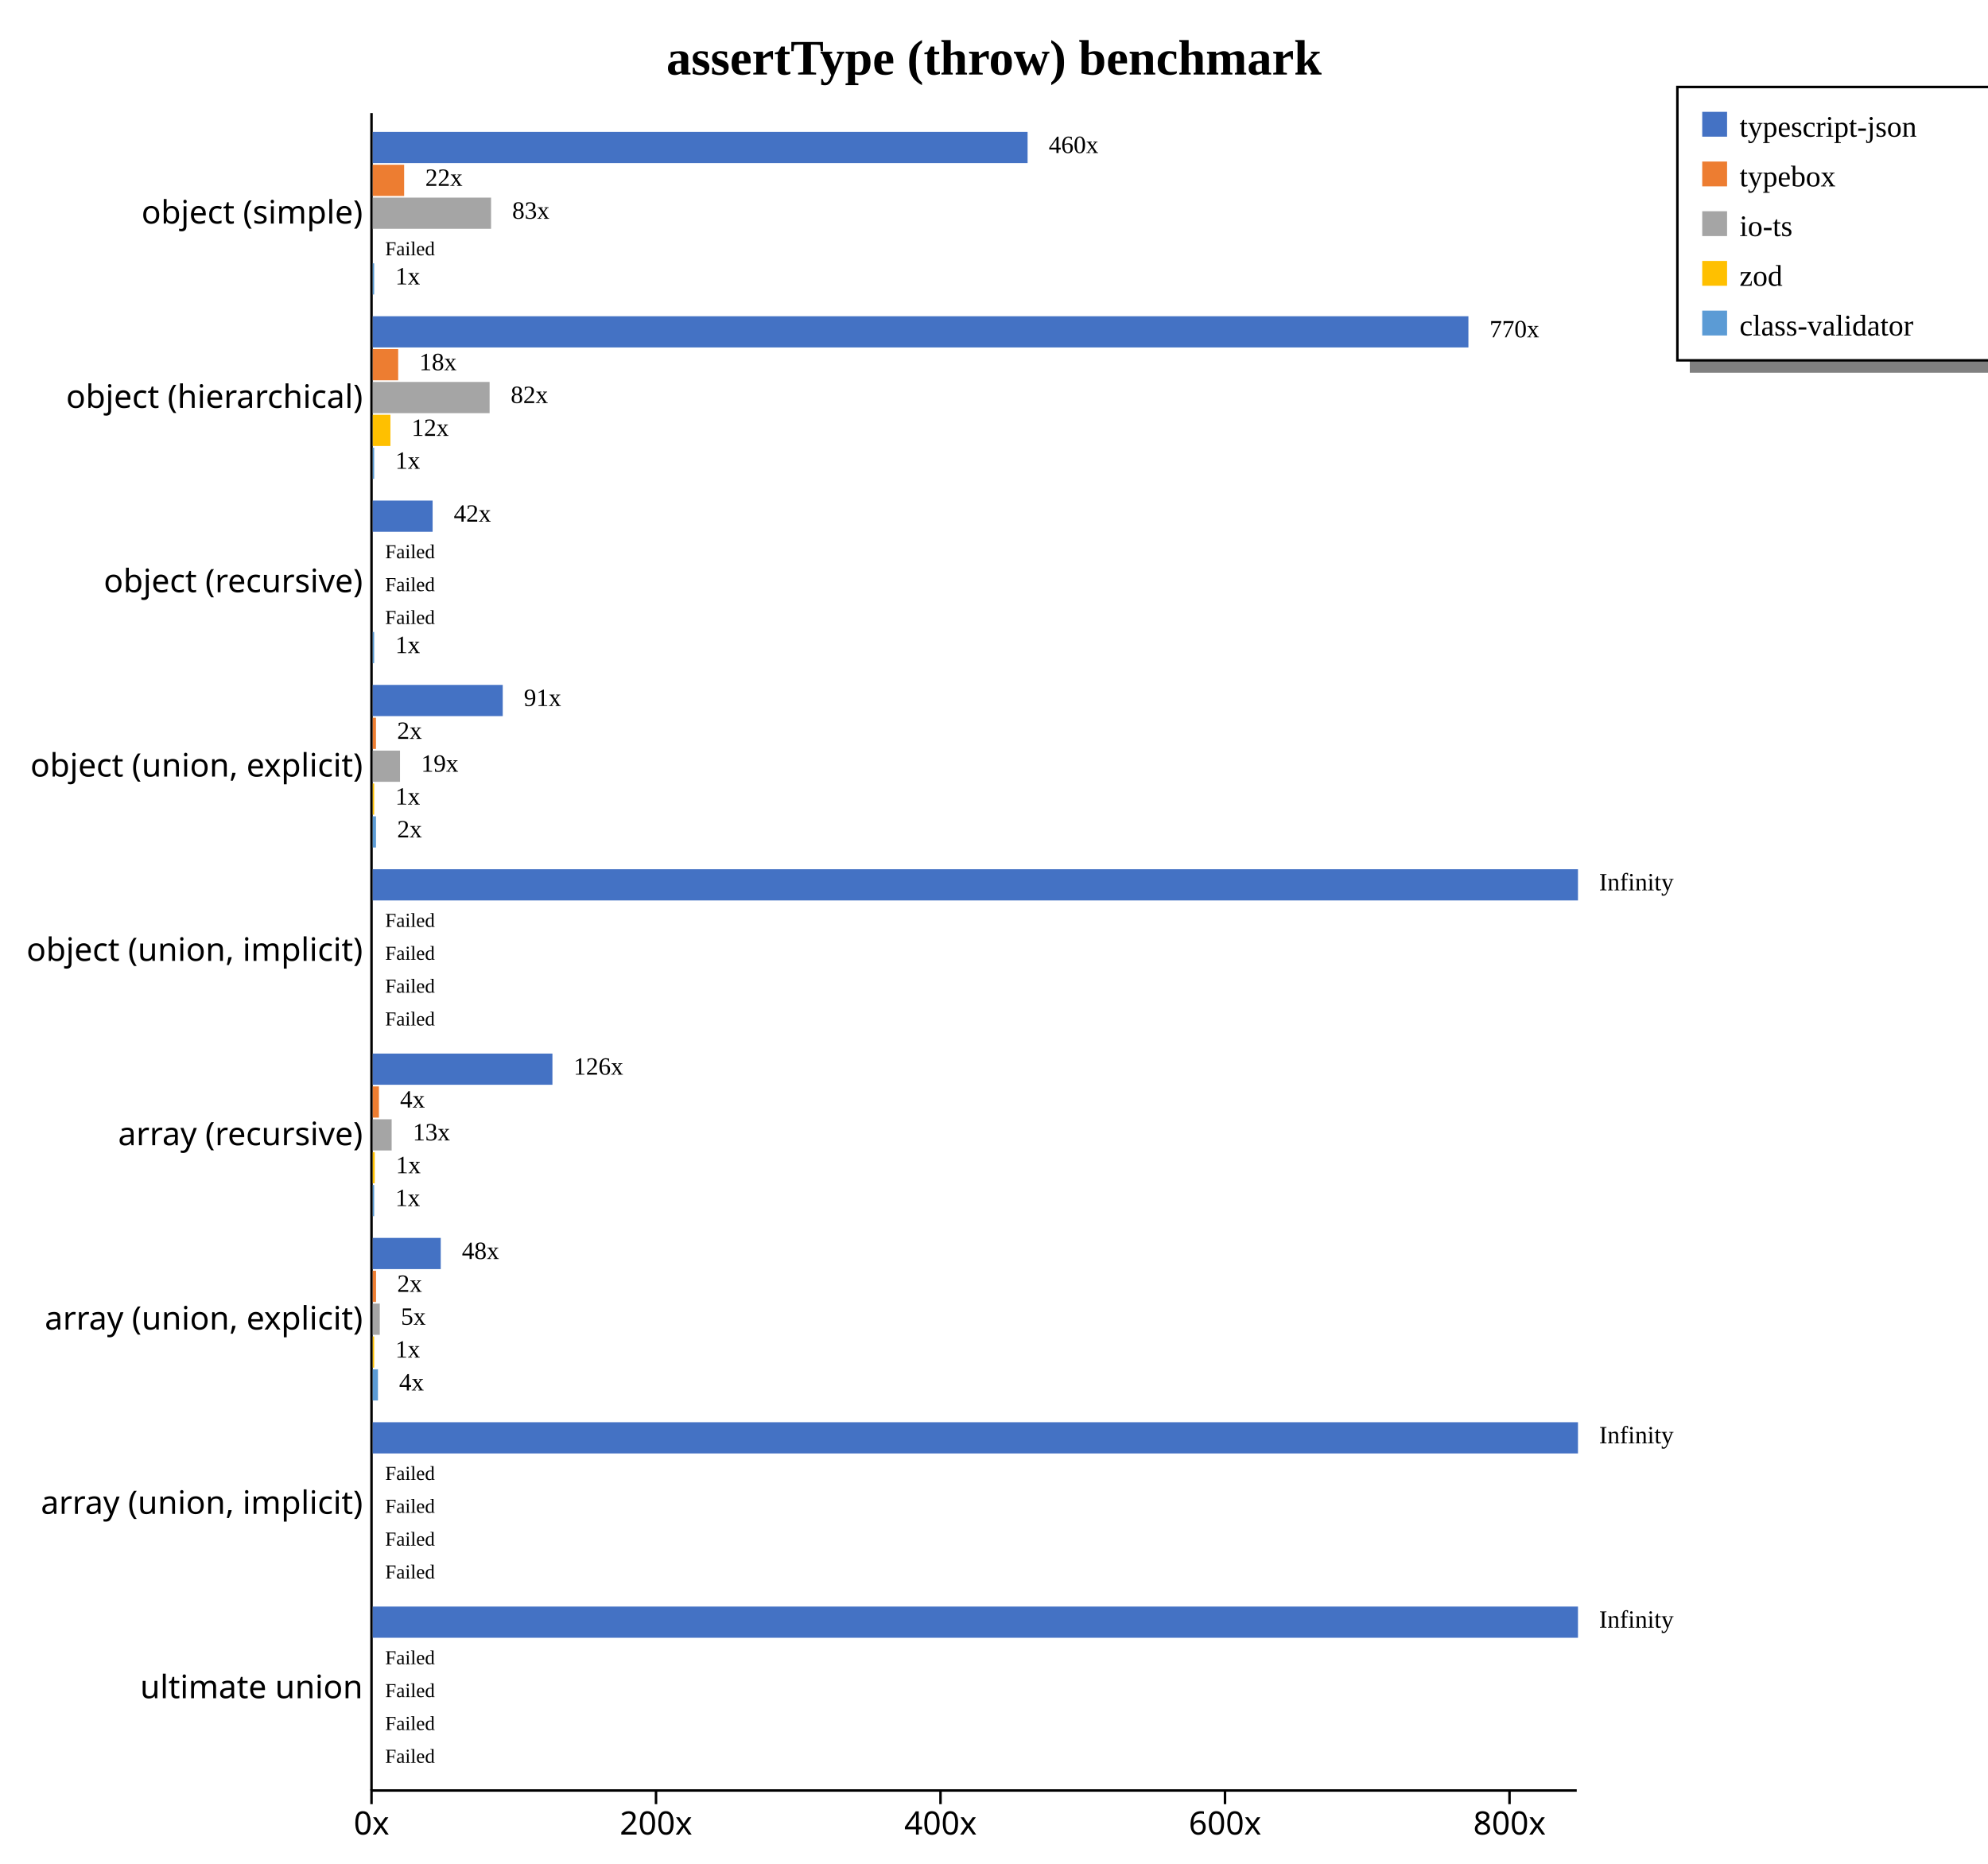
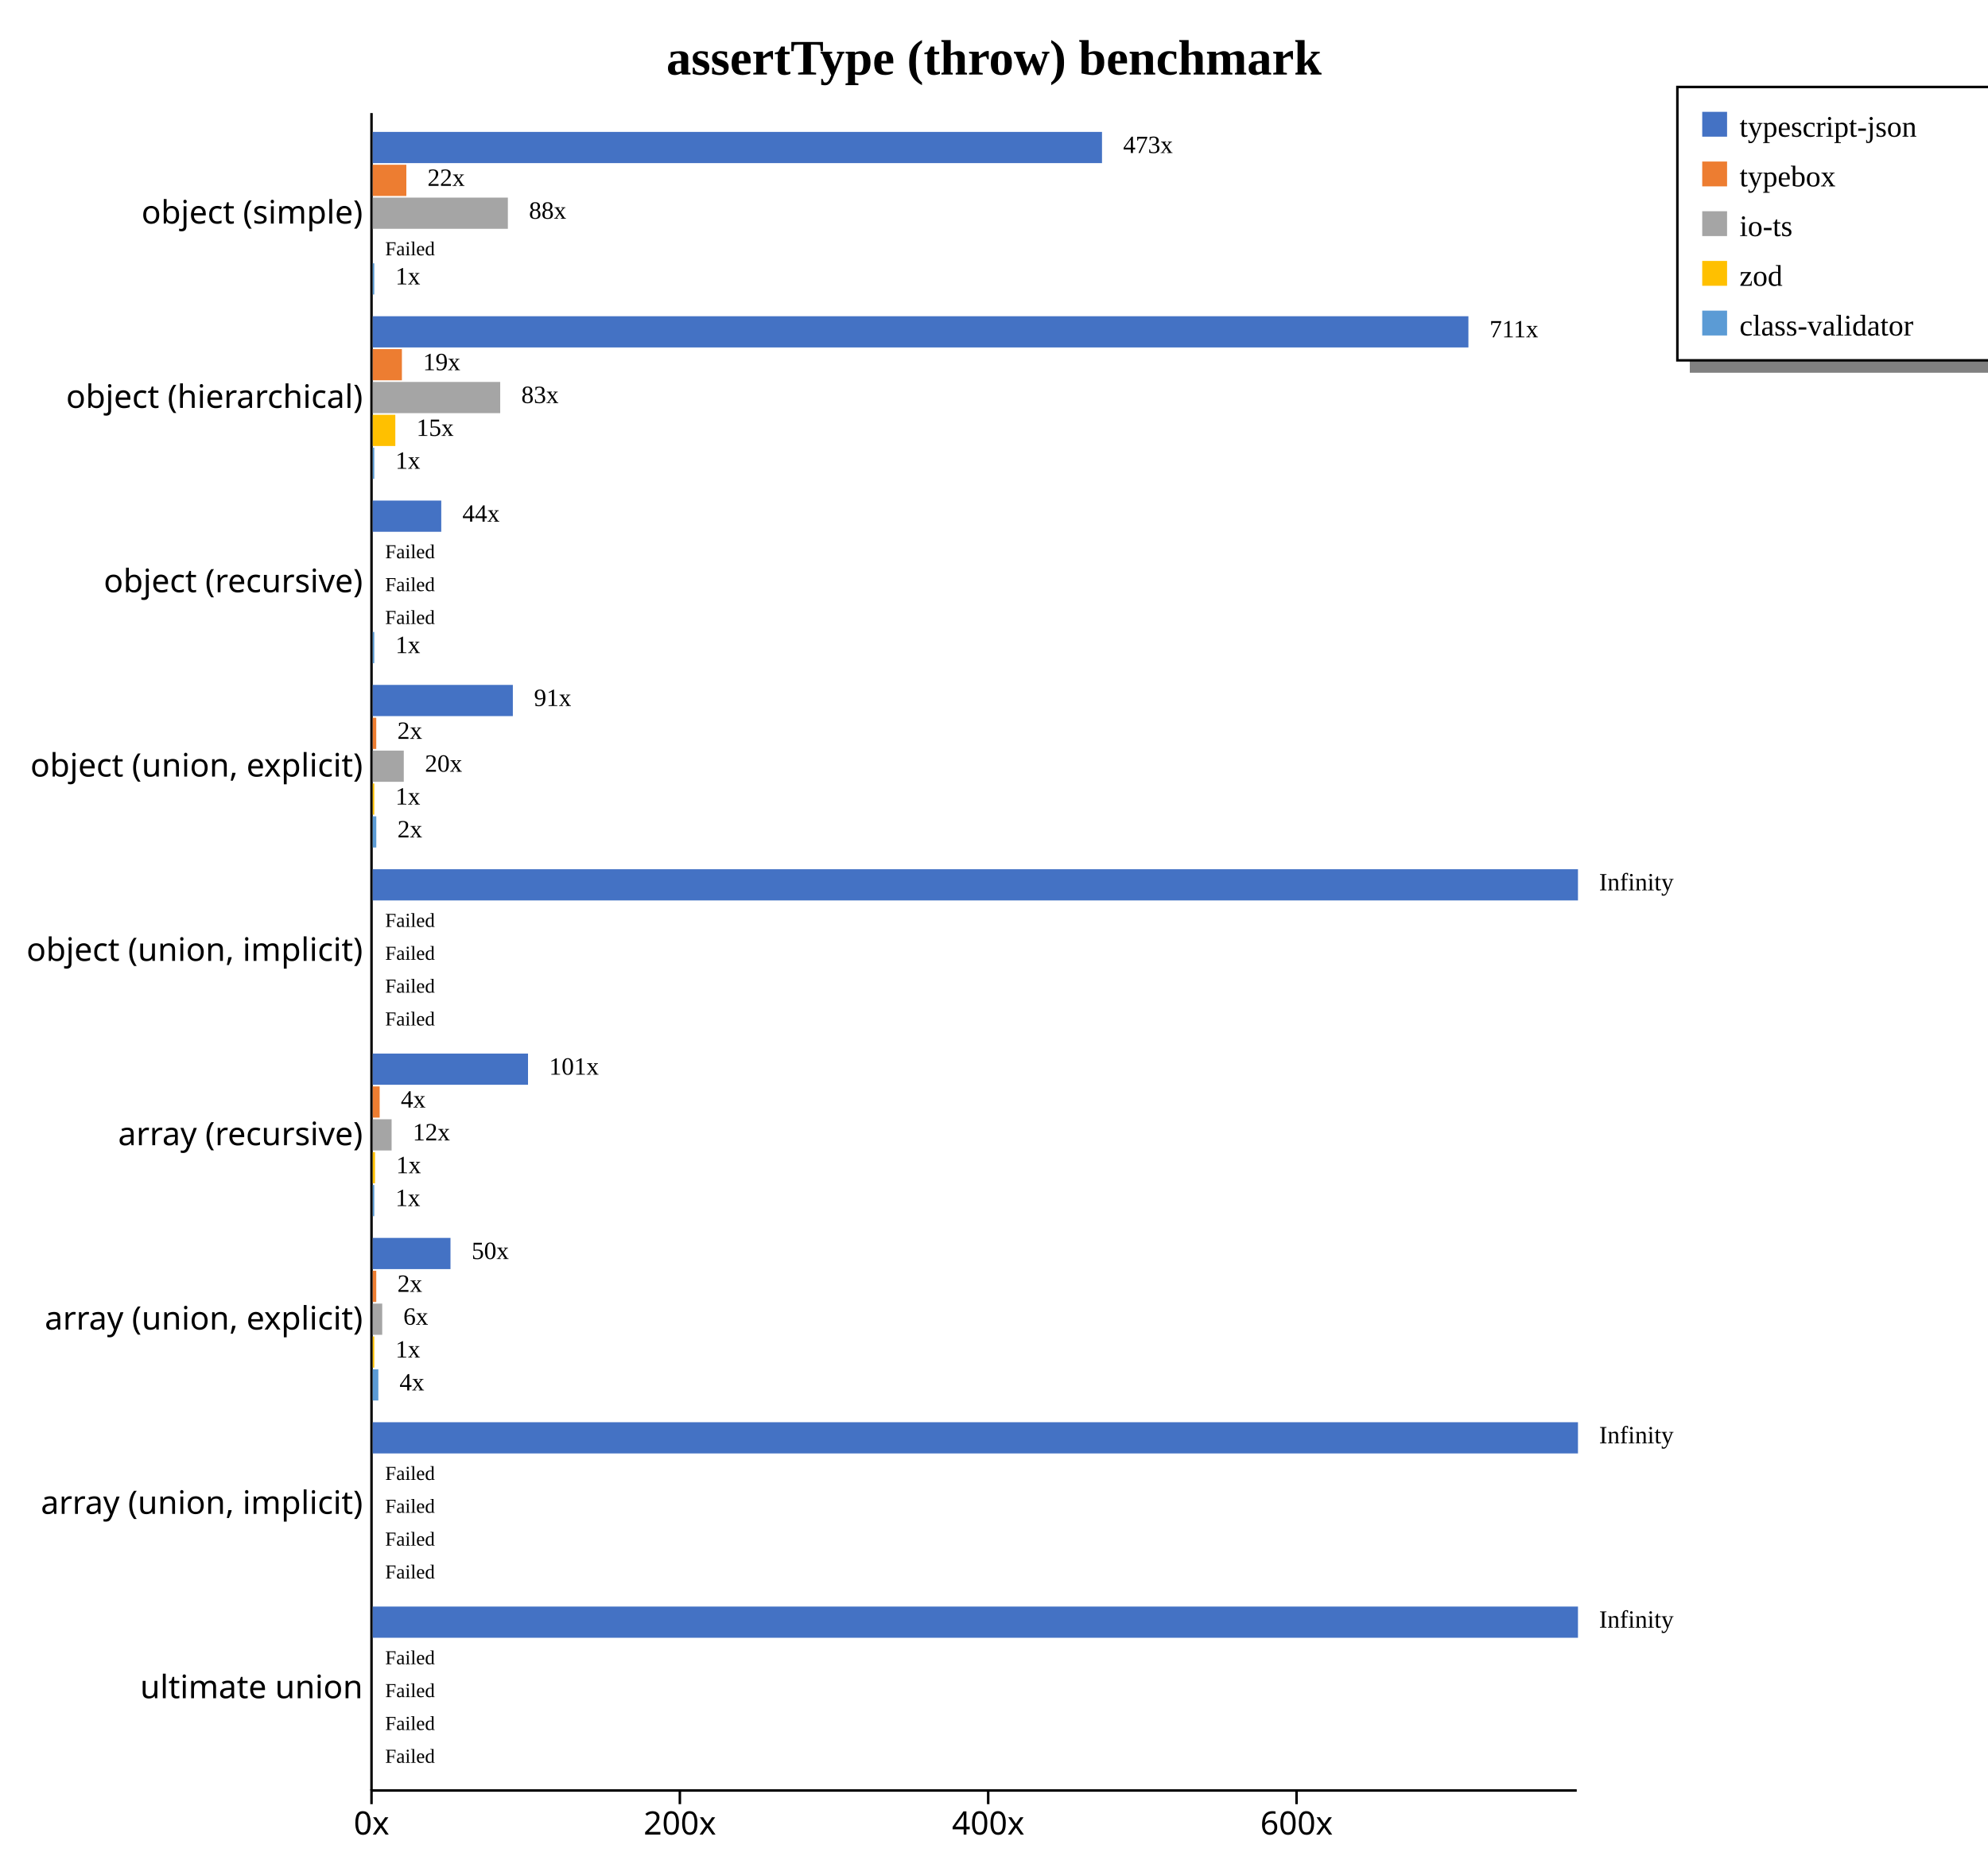
<svg xmlns="http://www.w3.org/2000/svg" width="800" height="750" style="background-color: white;">
  <g class="y axis" transform="translate(149,45)" fill="none" font-size="10" font-family="sans-serif" text-anchor="end" style="font-size: 13px;">
    <path class="domain" stroke="currentColor" d="M0.5,0.5V675.5" />
    <g class="tick" opacity="1" transform="translate(0,40.7967)" style="font-size: 13px;">
      <line stroke="currentColor" x2="0" />
      <text fill="currentColor" x="-3" dy="0.32em">object (simple)    </text>
    </g>
    <g class="tick" opacity="1" transform="translate(0,114.9725)" style="font-size: 13px;">
      <line stroke="currentColor" x2="0" />
      <text fill="currentColor" x="-3" dy="0.32em">object (hierarchical)    </text>
    </g>
    <g class="tick" opacity="1" transform="translate(0,189.1484)" style="font-size: 13px;">
      <line stroke="currentColor" x2="0" />
      <text fill="currentColor" x="-3" dy="0.32em">object (recursive)    </text>
    </g>
    <g class="tick" opacity="1" transform="translate(0,263.3242)" style="font-size: 13px;">
      <line stroke="currentColor" x2="0" />
      <text fill="currentColor" x="-3" dy="0.32em">object (union, explicit)    </text>
    </g>
    <g class="tick" opacity="1" transform="translate(0,337.5)" style="font-size: 13px;">
      <line stroke="currentColor" x2="0" />
      <text fill="currentColor" x="-3" dy="0.32em">object (union, implicit)    </text>
    </g>
    <g class="tick" opacity="1" transform="translate(0,411.6758)" style="font-size: 13px;">
      <line stroke="currentColor" x2="0" />
      <text fill="currentColor" x="-3" dy="0.32em">array (recursive)    </text>
    </g>
    <g class="tick" opacity="1" transform="translate(0,485.8516)" style="font-size: 13px;">
      <line stroke="currentColor" x2="0" />
      <text fill="currentColor" x="-3" dy="0.32em">array (union, explicit)    </text>
    </g>
    <g class="tick" opacity="1" transform="translate(0,560.0275)" style="font-size: 13px;">
      <line stroke="currentColor" x2="0" />
      <text fill="currentColor" x="-3" dy="0.32em">array (union, implicit)    </text>
    </g>
    <g class="tick" opacity="1" transform="translate(0,634.2033)" style="font-size: 13px;">
      <line stroke="currentColor" x2="0" />
      <text fill="currentColor" x="-3" dy="0.32em">ultimate union    </text>
    </g>
  </g>
  <g class="x axis" transform="translate(149,720)" fill="none" font-size="10" font-family="sans-serif" text-anchor="middle" style="font-size: 13px;">
    <path class="domain" stroke="currentColor" d="M0.5,0.5H485.5" />
    <g class="tick" opacity="1" transform="translate(0.5,0)" style="font-size: 13px;">
      <line stroke="currentColor" y2="6" />
      <text fill="currentColor" y="9" dy="0.71em">0x</text>
    </g>
-     <g class="tick" opacity="1" transform="translate(114.987,0)" style="font-size: 13px;">
+     <g class="tick" opacity="1" transform="translate(124.5824,0)" style="font-size: 13px;">
      <line stroke="currentColor" y2="6" />
      <text fill="currentColor" y="9" dy="0.71em">200x</text>
    </g>
-     <g class="tick" opacity="1" transform="translate(229.4739,0)" style="font-size: 13px;">
+     <g class="tick" opacity="1" transform="translate(248.6649,0)" style="font-size: 13px;">
      <line stroke="currentColor" y2="6" />
      <text fill="currentColor" y="9" dy="0.71em">400x</text>
    </g>
-     <g class="tick" opacity="1" transform="translate(343.9609,0)" style="font-size: 13px;">
+     <g class="tick" opacity="1" transform="translate(372.7473,0)" style="font-size: 13px;">
      <line stroke="currentColor" y2="6" />
      <text fill="currentColor" y="9" dy="0.71em">600x</text>
-     </g>
-     <g class="tick" opacity="1" transform="translate(458.4478,0)" style="font-size: 13px;">
-       <line stroke="currentColor" y2="6" />
-       <text fill="currentColor" y="9" dy="0.71em">800x</text>
    </g>
  </g>
  <text transform="translate(400, 30)" style="text-anchor: middle; font-size: 20px; font-weight: bold;">assertType (throw) benchmark</text>
  <rect x="680" y="145" width="200" height="5" fill="gray" />
  <rect x="675" y="35" width="200" height="110" fill="none" stroke="black" />
  <rect x="685" y="45" width="10" height="10" style="fill: #4472c4;" />
  <text x="700" y="55" style="font-size: 12px;">typescript-json</text>
  <rect x="685" y="65" width="10" height="10" style="fill: #ed7d31;" />
  <text x="700" y="75" style="font-size: 12px;">typebox</text>
  <rect x="685" y="85" width="10" height="10" style="fill: #a5a5a5;" />
  <text x="700" y="95" style="font-size: 12px;">io-ts</text>
  <rect x="685" y="105" width="10" height="10" style="fill: #ffc000;" />
  <text x="700" y="115" style="font-size: 12px;">zod</text>
  <rect x="685" y="125" width="10" height="10" style="fill: #5b9bd5;" />
  <text x="700" y="135" style="font-size: 12px;">class-validator</text>
  <g style="font-size: 13px;">
    <g style="font-size: 13px;">
-       <rect x="150" y="53.079" width="263.519" height="12.558" fill="#4472c4" />
-       <rect x="150" y="66.298" width="12.631" height="12.558" fill="#ed7d31" />
-       <rect x="150" y="79.517" width="47.611" height="12.558" fill="#a5a5a5" />
+       <rect x="150" y="53.079" width="293.462" height="12.558" fill="#4472c4" />
+       <rect x="150" y="66.298" width="13.52" height="12.558" fill="#ed7d31" />
+       <rect x="150" y="79.517" width="54.374" height="12.558" fill="#a5a5a5" />
      <rect x="150" y="92.737" width="0" height="12.558" fill="#ffc000" />
-       <rect x="150" y="105.956" width="0.572" height="12.558" fill="#5b9bd5" />
-       <text class="label" x="422.019" y="61.579" font-size="10px">460x</text>
-       <text class="label" x="171.131" y="74.798" font-size="10px">22x</text>
-       <text class="label" x="206.111" y="88.017" font-size="10px">83x</text>
+       <rect x="150" y="105.956" width="0.62" height="12.558" fill="#5b9bd5" />
+       <text class="label" x="451.962" y="61.579" font-size="10px">473x</text>
+       <text class="label" x="172.02" y="74.798" font-size="10px">22x</text>
+       <text class="label" x="212.874" y="88.017" font-size="10px">88x</text>
      <text class="label" x="158.5" y="101.237" font-size="10px" />
-       <text class="label" x="159.072" y="114.456" font-size="10px">1x</text>
-       <text class="label" x="418.519" y="63.079" font-size="8px" />
-       <text class="label" x="167.631" y="76.298" font-size="8px" />
-       <text class="label" x="202.611" y="89.517" font-size="8px" />
+       <text class="label" x="159.12" y="114.456" font-size="10px">1x</text>
+       <text class="label" x="448.462" y="63.079" font-size="8px" />
+       <text class="label" x="168.52" y="76.298" font-size="8px" />
+       <text class="label" x="209.374" y="89.517" font-size="8px" />
      <text class="label" x="155" y="102.737" font-size="8px">Failed</text>
-       <text class="label" x="155.572" y="115.956" font-size="8px" />
+       <text class="label" x="155.62" y="115.956" font-size="8px" />
    </g>
    <g style="font-size: 13px;">
      <rect x="150" y="127.254" width="440.909" height="12.558" fill="#4472c4" />
-       <rect x="150" y="140.474" width="10.233" height="12.558" fill="#ed7d31" />
-       <rect x="150" y="153.693" width="47.022" height="12.558" fill="#a5a5a5" />
-       <rect x="150" y="166.913" width="7.111" height="12.558" fill="#ffc000" />
-       <rect x="150" y="180.132" width="0.572" height="12.558" fill="#5b9bd5" />
-       <text class="label" x="599.409" y="135.754" font-size="10px">770x</text>
-       <text class="label" x="168.733" y="148.974" font-size="10px">18x</text>
-       <text class="label" x="205.522" y="162.193" font-size="10px">82x</text>
-       <text class="label" x="165.611" y="175.413" font-size="10px">12x</text>
-       <text class="label" x="159.072" y="188.632" font-size="10px">1x</text>
+       <rect x="150" y="140.474" width="11.732" height="12.558" fill="#ed7d31" />
+       <rect x="150" y="153.693" width="51.29" height="12.558" fill="#a5a5a5" />
+       <rect x="150" y="166.913" width="9.082" height="12.558" fill="#ffc000" />
+       <rect x="150" y="180.132" width="0.62" height="12.558" fill="#5b9bd5" />
+       <text class="label" x="599.409" y="135.754" font-size="10px">711x</text>
+       <text class="label" x="170.232" y="148.974" font-size="10px">19x</text>
+       <text class="label" x="209.79" y="162.193" font-size="10px">83x</text>
+       <text class="label" x="167.582" y="175.413" font-size="10px">15x</text>
+       <text class="label" x="159.12" y="188.632" font-size="10px">1x</text>
      <text class="label" x="595.909" y="137.254" font-size="8px" />
-       <text class="label" x="165.233" y="150.474" font-size="8px" />
-       <text class="label" x="202.022" y="163.693" font-size="8px" />
-       <text class="label" x="162.111" y="176.913" font-size="8px" />
-       <text class="label" x="155.572" y="190.132" font-size="8px" />
-     </g>
-     <g style="font-size: 13px;">
-       <rect x="150" y="201.43" width="24.091" height="12.558" fill="#4472c4" />
+       <text class="label" x="166.732" y="150.474" font-size="8px" />
+       <text class="label" x="206.29" y="163.693" font-size="8px" />
+       <text class="label" x="164.082" y="176.913" font-size="8px" />
+       <text class="label" x="155.62" y="190.132" font-size="8px" />
+     </g>
+     <g style="font-size: 13px;">
+       <rect x="150" y="201.43" width="27.568" height="12.558" fill="#4472c4" />
      <rect x="150" y="214.65" width="0" height="12.558" fill="#ed7d31" />
      <rect x="150" y="227.869" width="0" height="12.558" fill="#a5a5a5" />
      <rect x="150" y="241.089" width="0" height="12.558" fill="#ffc000" />
-       <rect x="150" y="254.308" width="0.572" height="12.558" fill="#5b9bd5" />
-       <text class="label" x="182.591" y="209.93" font-size="10px">42x</text>
+       <rect x="150" y="254.308" width="0.62" height="12.558" fill="#5b9bd5" />
+       <text class="label" x="186.068" y="209.93" font-size="10px">44x</text>
      <text class="label" x="158.5" y="223.15" font-size="10px" />
      <text class="label" x="158.5" y="236.369" font-size="10px" />
      <text class="label" x="158.5" y="249.589" font-size="10px" />
-       <text class="label" x="159.072" y="262.808" font-size="10px">1x</text>
-       <text class="label" x="179.091" y="211.43" font-size="8px" />
+       <text class="label" x="159.12" y="262.808" font-size="10px">1x</text>
+       <text class="label" x="182.568" y="211.43" font-size="8px" />
      <text class="label" x="155" y="224.65" font-size="8px">Failed</text>
      <text class="label" x="155" y="237.869" font-size="8px">Failed</text>
      <text class="label" x="155" y="251.089" font-size="8px">Failed</text>
-       <text class="label" x="155.572" y="264.308" font-size="8px" />
-     </g>
-     <g style="font-size: 13px;">
-       <rect x="150" y="275.606" width="52.31" height="12.558" fill="#4472c4" />
-       <rect x="150" y="288.825" width="1.297" height="12.558" fill="#ed7d31" />
-       <rect x="150" y="302.045" width="10.973" height="12.558" fill="#a5a5a5" />
-       <rect x="150" y="315.264" width="0.572" height="12.558" fill="#ffc000" />
-       <rect x="150" y="328.484" width="1.306" height="12.558" fill="#5b9bd5" />
-       <text class="label" x="210.81" y="284.106" font-size="10px">91x</text>
-       <text class="label" x="159.797" y="297.325" font-size="10px">2x</text>
-       <text class="label" x="169.473" y="310.545" font-size="10px">19x</text>
-       <text class="label" x="159.072" y="323.764" font-size="10px">1x</text>
-       <text class="label" x="159.806" y="336.984" font-size="10px">2x</text>
-       <text class="label" x="207.31" y="285.606" font-size="8px" />
-       <text class="label" x="156.297" y="298.825" font-size="8px" />
-       <text class="label" x="165.973" y="312.045" font-size="8px" />
-       <text class="label" x="155.572" y="325.264" font-size="8px" />
-       <text class="label" x="156.306" y="338.484" font-size="8px" />
+       <text class="label" x="155.62" y="264.308" font-size="8px" />
+     </g>
+     <g style="font-size: 13px;">
+       <rect x="150" y="275.606" width="56.379" height="12.558" fill="#4472c4" />
+       <rect x="150" y="288.825" width="1.412" height="12.558" fill="#ed7d31" />
+       <rect x="150" y="302.045" width="12.489" height="12.558" fill="#a5a5a5" />
+       <rect x="150" y="315.264" width="0.62" height="12.558" fill="#ffc000" />
+       <rect x="150" y="328.484" width="1.43" height="12.558" fill="#5b9bd5" />
+       <text class="label" x="214.879" y="284.106" font-size="10px">91x</text>
+       <text class="label" x="159.912" y="297.325" font-size="10px">2x</text>
+       <text class="label" x="170.989" y="310.545" font-size="10px">20x</text>
+       <text class="label" x="159.12" y="323.764" font-size="10px">1x</text>
+       <text class="label" x="159.93" y="336.984" font-size="10px">2x</text>
+       <text class="label" x="211.379" y="285.606" font-size="8px" />
+       <text class="label" x="156.412" y="298.825" font-size="8px" />
+       <text class="label" x="167.489" y="312.045" font-size="8px" />
+       <text class="label" x="155.62" y="325.264" font-size="8px" />
+       <text class="label" x="156.43" y="338.484" font-size="8px" />
    </g>
    <g style="font-size: 13px;">
      <rect x="150" y="349.782" width="485" height="12.558" fill="#4472c4" />
      <rect x="150" y="363.001" width="0" height="12.558" fill="#ed7d31" />
      <rect x="150" y="376.221" width="0" height="12.558" fill="#a5a5a5" />
      <rect x="150" y="389.44" width="0" height="12.558" fill="#ffc000" />
      <rect x="150" y="402.66" width="0" height="12.558" fill="#5b9bd5" />
      <text class="label" x="643.5" y="358.282" font-size="10px">Infinity</text>
      <text class="label" x="158.5" y="371.501" font-size="10px" />
      <text class="label" x="158.5" y="384.721" font-size="10px" />
      <text class="label" x="158.5" y="397.94" font-size="10px" />
      <text class="label" x="158.5" y="411.16" font-size="10px" />
      <text class="label" x="640" y="359.782" font-size="8px" />
      <text class="label" x="155" y="373.001" font-size="8px">Failed</text>
      <text class="label" x="155" y="386.221" font-size="8px">Failed</text>
      <text class="label" x="155" y="399.44" font-size="8px">Failed</text>
      <text class="label" x="155" y="412.66" font-size="8px">Failed</text>
    </g>
    <g style="font-size: 13px;">
-       <rect x="150" y="423.958" width="72.305" height="12.558" fill="#4472c4" />
-       <rect x="150" y="437.177" width="2.486" height="12.558" fill="#ed7d31" />
-       <rect x="150" y="450.397" width="7.607" height="12.558" fill="#a5a5a5" />
-       <rect x="150" y="463.616" width="0.801" height="12.558" fill="#ffc000" />
-       <rect x="150" y="476.835" width="0.572" height="12.558" fill="#5b9bd5" />
-       <text class="label" x="230.805" y="432.458" font-size="10px">126x</text>
-       <text class="label" x="160.986" y="445.677" font-size="10px">4x</text>
-       <text class="label" x="166.107" y="458.897" font-size="10px">13x</text>
-       <text class="label" x="159.301" y="472.116" font-size="10px">1x</text>
-       <text class="label" x="159.072" y="485.335" font-size="10px">1x</text>
-       <text class="label" x="227.305" y="433.958" font-size="8px" />
-       <text class="label" x="157.486" y="447.177" font-size="8px" />
-       <text class="label" x="162.607" y="460.397" font-size="8px" />
-       <text class="label" x="155.801" y="473.616" font-size="8px" />
-       <text class="label" x="155.572" y="486.835" font-size="8px" />
-     </g>
-     <g style="font-size: 13px;">
-       <rect x="150" y="498.134" width="27.359" height="12.558" fill="#4472c4" />
-       <rect x="150" y="511.353" width="1.33" height="12.558" fill="#ed7d31" />
-       <rect x="150" y="524.572" width="2.831" height="12.558" fill="#a5a5a5" />
-       <rect x="150" y="537.792" width="0.572" height="12.558" fill="#ffc000" />
-       <rect x="150" y="551.011" width="2.097" height="12.558" fill="#5b9bd5" />
-       <text class="label" x="185.859" y="506.634" font-size="10px">48x</text>
-       <text class="label" x="159.83" y="519.853" font-size="10px">2x</text>
-       <text class="label" x="161.331" y="533.072" font-size="10px">5x</text>
-       <text class="label" x="159.072" y="546.292" font-size="10px">1x</text>
-       <text class="label" x="160.597" y="559.511" font-size="10px">4x</text>
-       <text class="label" x="182.359" y="508.134" font-size="8px" />
-       <text class="label" x="156.33" y="521.353" font-size="8px" />
-       <text class="label" x="157.831" y="534.572" font-size="8px" />
-       <text class="label" x="155.572" y="547.792" font-size="8px" />
-       <text class="label" x="157.097" y="561.011" font-size="8px" />
+       <rect x="150" y="423.958" width="62.483" height="12.558" fill="#4472c4" />
+       <rect x="150" y="437.177" width="2.781" height="12.558" fill="#ed7d31" />
+       <rect x="150" y="450.397" width="7.589" height="12.558" fill="#a5a5a5" />
+       <rect x="150" y="463.616" width="0.916" height="12.558" fill="#ffc000" />
+       <rect x="150" y="476.835" width="0.62" height="12.558" fill="#5b9bd5" />
+       <text class="label" x="220.983" y="432.458" font-size="10px">101x</text>
+       <text class="label" x="161.281" y="445.677" font-size="10px">4x</text>
+       <text class="label" x="166.089" y="458.897" font-size="10px">12x</text>
+       <text class="label" x="159.416" y="472.116" font-size="10px">1x</text>
+       <text class="label" x="159.12" y="485.335" font-size="10px">1x</text>
+       <text class="label" x="217.483" y="433.958" font-size="8px" />
+       <text class="label" x="157.781" y="447.177" font-size="8px" />
+       <text class="label" x="162.589" y="460.397" font-size="8px" />
+       <text class="label" x="155.916" y="473.616" font-size="8px" />
+       <text class="label" x="155.62" y="486.835" font-size="8px" />
+     </g>
+     <g style="font-size: 13px;">
+       <rect x="150" y="498.134" width="31.283" height="12.558" fill="#4472c4" />
+       <rect x="150" y="511.353" width="1.415" height="12.558" fill="#ed7d31" />
+       <rect x="150" y="524.572" width="3.807" height="12.558" fill="#a5a5a5" />
+       <rect x="150" y="537.792" width="0.62" height="12.558" fill="#ffc000" />
+       <rect x="150" y="551.011" width="2.25" height="12.558" fill="#5b9bd5" />
+       <text class="label" x="189.783" y="506.634" font-size="10px">50x</text>
+       <text class="label" x="159.915" y="519.853" font-size="10px">2x</text>
+       <text class="label" x="162.307" y="533.072" font-size="10px">6x</text>
+       <text class="label" x="159.12" y="546.292" font-size="10px">1x</text>
+       <text class="label" x="160.75" y="559.511" font-size="10px">4x</text>
+       <text class="label" x="186.283" y="508.134" font-size="8px" />
+       <text class="label" x="156.415" y="521.353" font-size="8px" />
+       <text class="label" x="158.807" y="534.572" font-size="8px" />
+       <text class="label" x="155.62" y="547.792" font-size="8px" />
+       <text class="label" x="157.25" y="561.011" font-size="8px" />
    </g>
    <g style="font-size: 13px;">
      <rect x="150" y="572.309" width="485" height="12.558" fill="#4472c4" />
      <rect x="150" y="585.529" width="0" height="12.558" fill="#ed7d31" />
      <rect x="150" y="598.748" width="0" height="12.558" fill="#a5a5a5" />
      <rect x="150" y="611.968" width="0" height="12.558" fill="#ffc000" />
      <rect x="150" y="625.187" width="0" height="12.558" fill="#5b9bd5" />
      <text class="label" x="643.5" y="580.809" font-size="10px">Infinity</text>
      <text class="label" x="158.5" y="594.029" font-size="10px" />
      <text class="label" x="158.5" y="607.248" font-size="10px" />
      <text class="label" x="158.5" y="620.468" font-size="10px" />
      <text class="label" x="158.5" y="633.687" font-size="10px" />
      <text class="label" x="640" y="582.309" font-size="8px" />
      <text class="label" x="155" y="595.529" font-size="8px">Failed</text>
      <text class="label" x="155" y="608.748" font-size="8px">Failed</text>
      <text class="label" x="155" y="621.968" font-size="8px">Failed</text>
      <text class="label" x="155" y="635.187" font-size="8px">Failed</text>
    </g>
    <g style="font-size: 13px;">
      <rect x="150" y="646.485" width="485" height="12.558" fill="#4472c4" />
      <rect x="150" y="659.705" width="0" height="12.558" fill="#ed7d31" />
      <rect x="150" y="672.924" width="0" height="12.558" fill="#a5a5a5" />
      <rect x="150" y="686.144" width="0" height="12.558" fill="#ffc000" />
      <rect x="150" y="699.363" width="0" height="12.558" fill="#5b9bd5" />
      <text class="label" x="643.5" y="654.985" font-size="10px">Infinity</text>
      <text class="label" x="158.5" y="668.205" font-size="10px" />
      <text class="label" x="158.5" y="681.424" font-size="10px" />
      <text class="label" x="158.5" y="694.644" font-size="10px" />
      <text class="label" x="158.5" y="707.863" font-size="10px" />
      <text class="label" x="640" y="656.485" font-size="8px" />
      <text class="label" x="155" y="669.705" font-size="8px">Failed</text>
      <text class="label" x="155" y="682.924" font-size="8px">Failed</text>
      <text class="label" x="155" y="696.144" font-size="8px">Failed</text>
      <text class="label" x="155" y="709.363" font-size="8px">Failed</text>
    </g>
  </g>
</svg>
